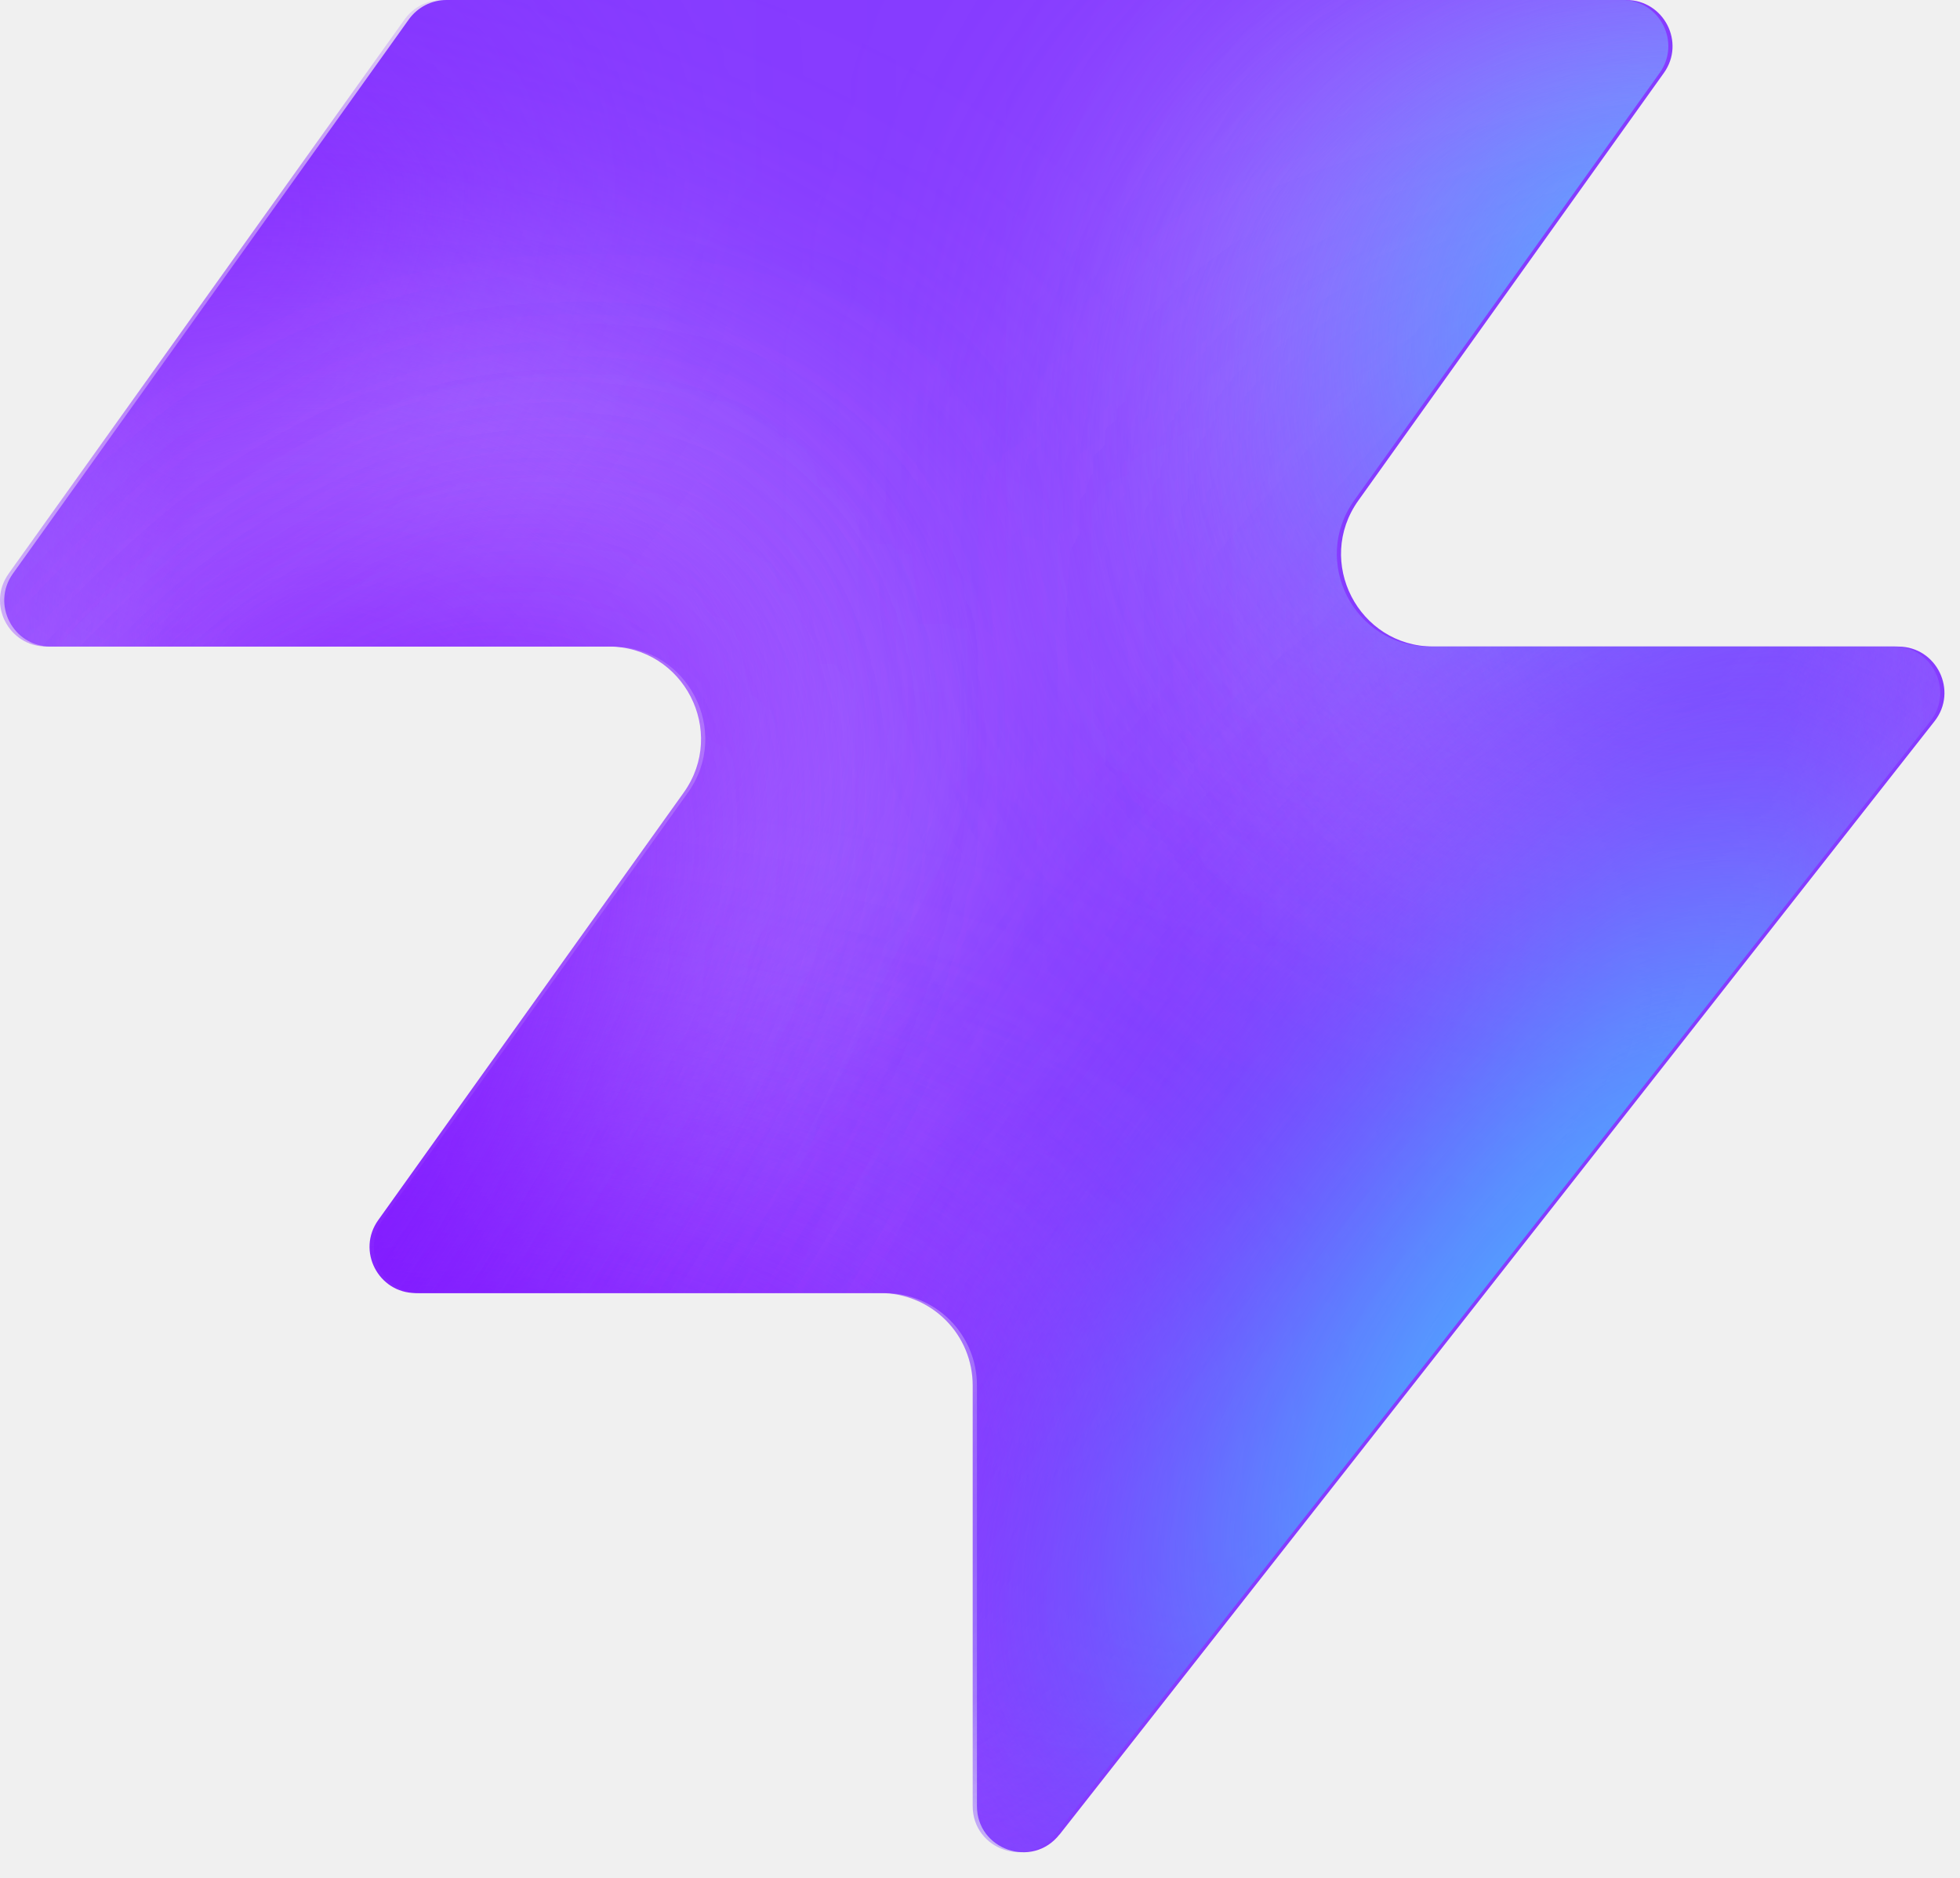
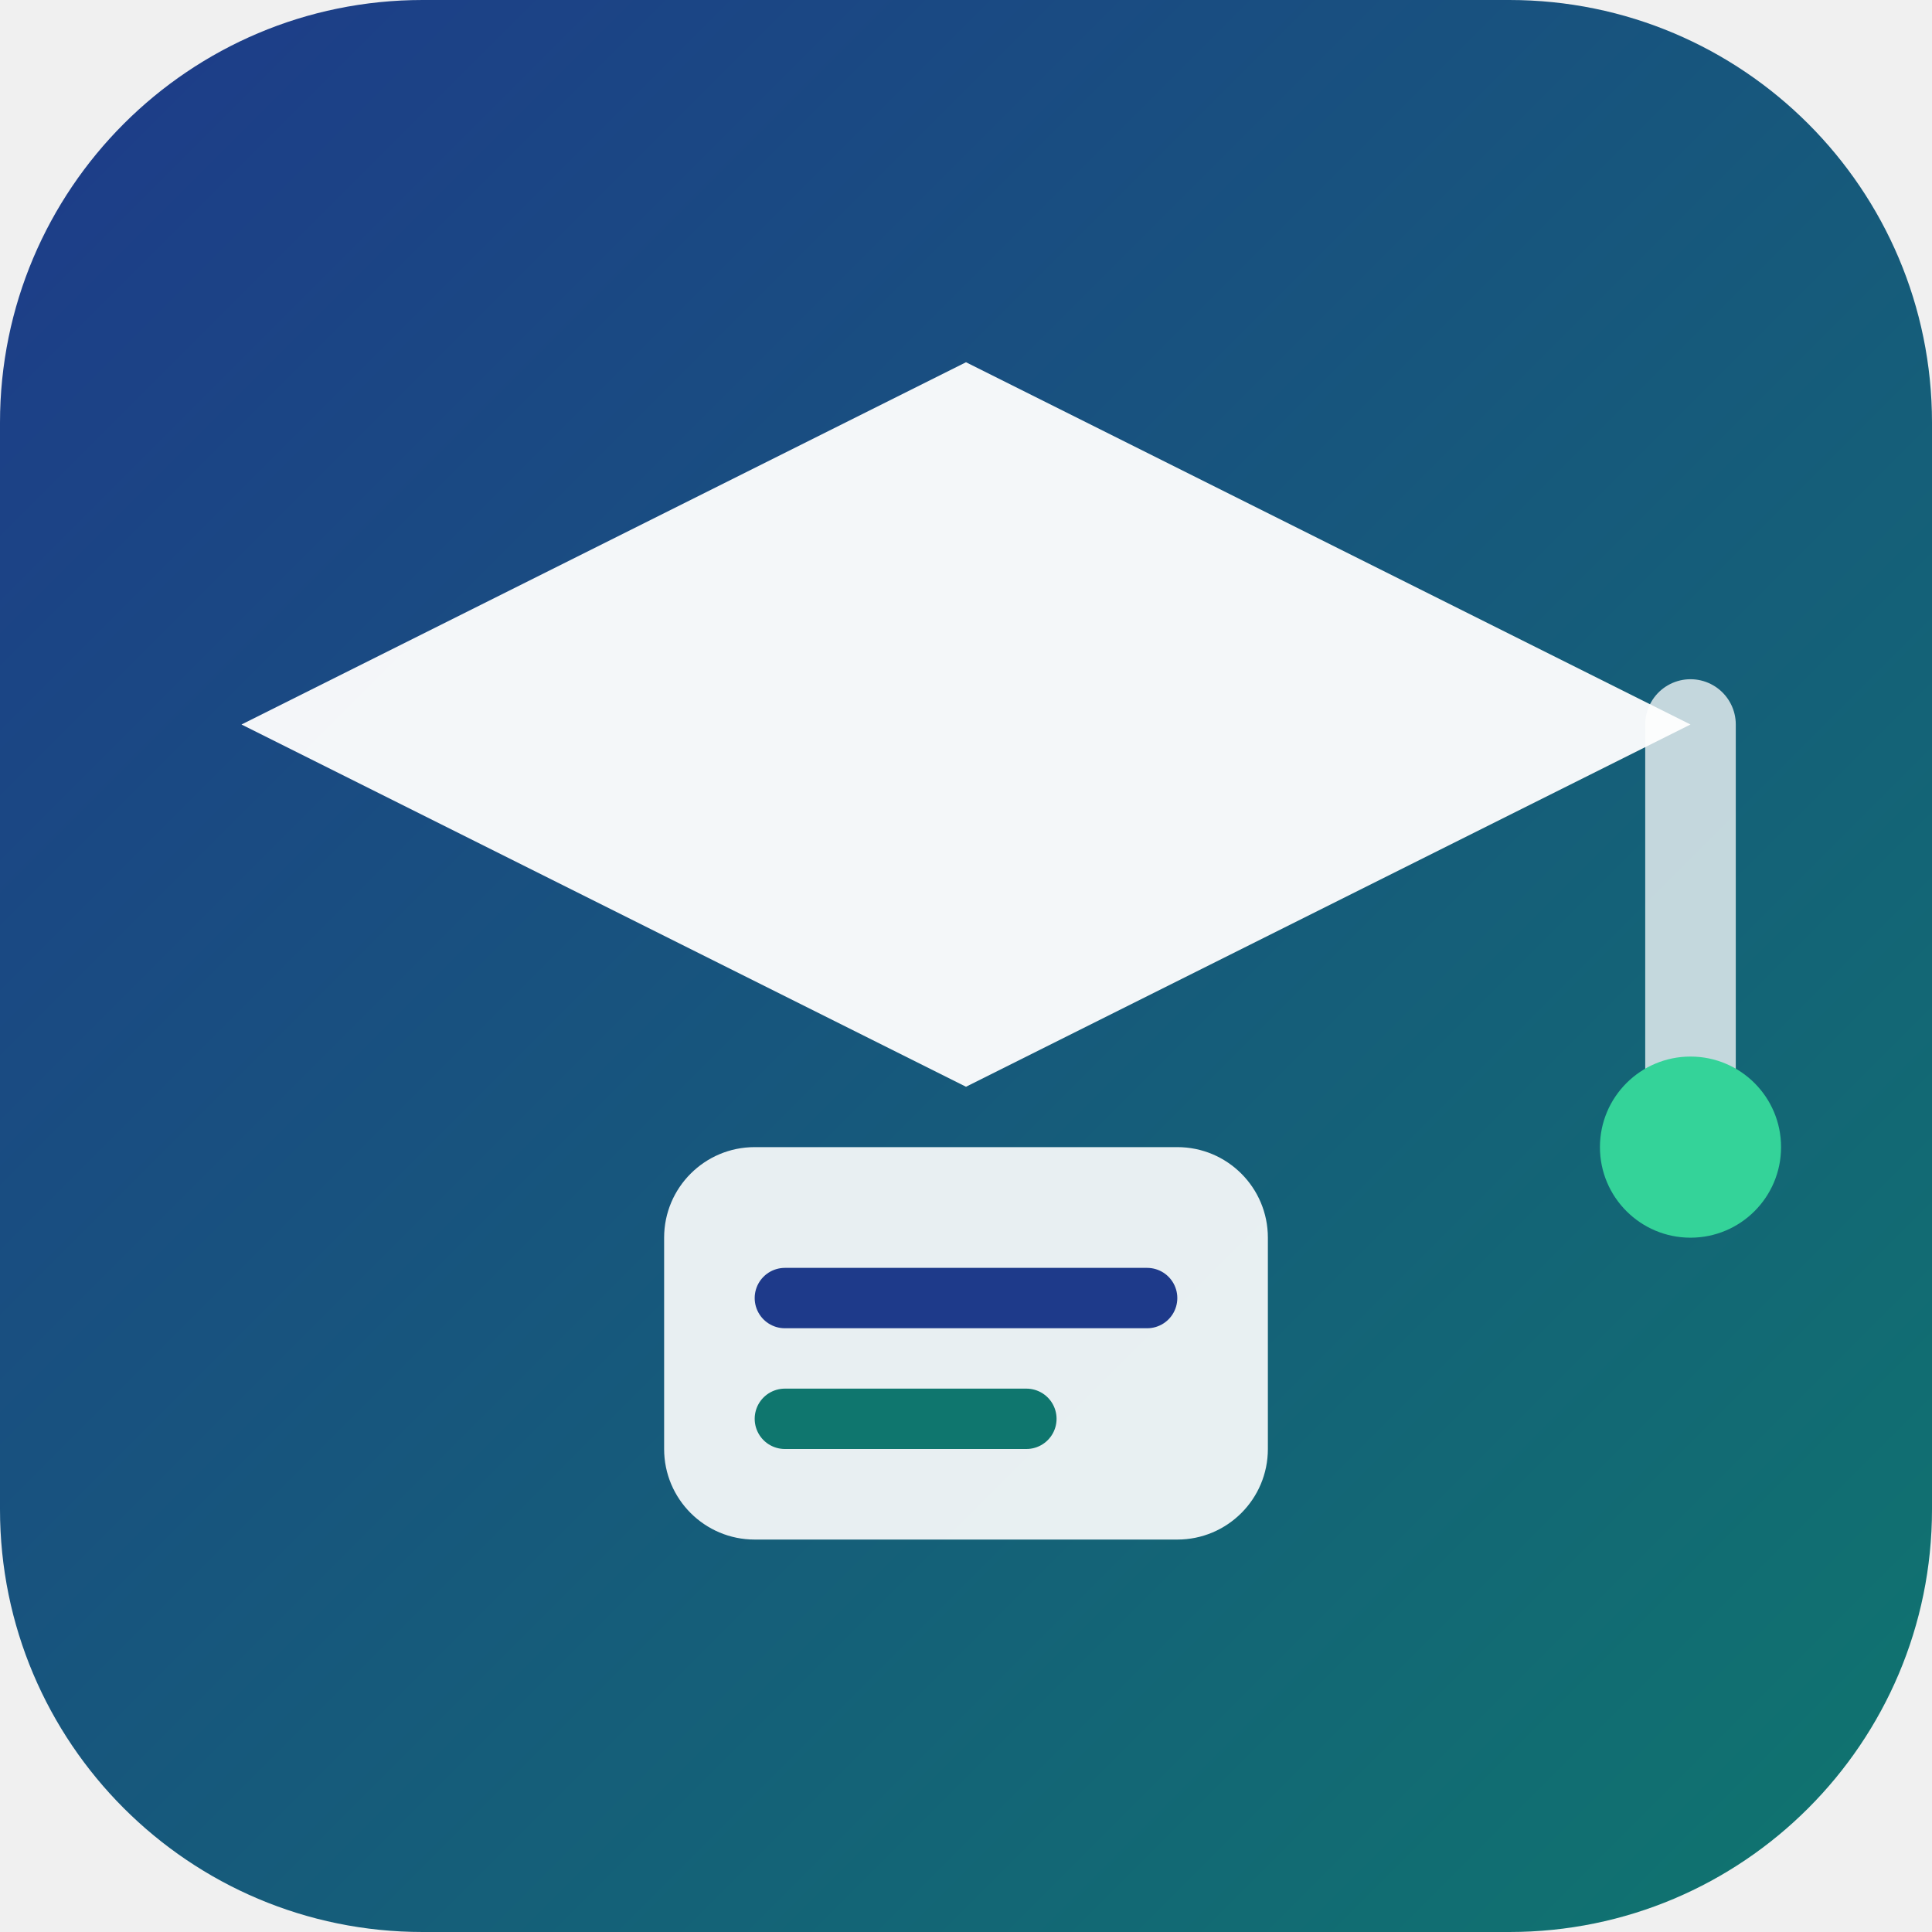
- <svg xmlns="http://www.w3.org/2000/svg" width="48" height="46" fill="none" viewBox="0 0 48 46">
-   <path fill="#863bff" d="M25.946 44.938c-.664.845-2.021.375-2.021-.698V33.937a2.26 2.26 0 0 0-2.262-2.262H10.287c-.92 0-1.456-1.04-.92-1.788l7.48-10.471c1.07-1.497 0-3.578-1.842-3.578H1.237c-.92 0-1.456-1.04-.92-1.788L10.013.474c.214-.297.556-.474.92-.474h28.894c.92 0 1.456 1.04.92 1.788l-7.48 10.471c-1.07 1.498 0 3.579 1.842 3.579h11.377c.943 0 1.473 1.088.89 1.83L25.947 44.94z" style="fill:#863bff;fill:color(display-p3 .525 .23 1);fill-opacity:1" />
-   <mask id="a" width="48" height="46" x="0" y="0" maskUnits="userSpaceOnUse" style="mask-type:alpha">
-     <path fill="#000" d="M25.842 44.938c-.664.844-2.021.375-2.021-.698V33.937a2.26 2.26 0 0 0-2.262-2.262H10.183c-.92 0-1.456-1.04-.92-1.788l7.48-10.471c1.07-1.498 0-3.579-1.842-3.579H1.133c-.92 0-1.456-1.04-.92-1.787L9.91.473c.214-.297.556-.474.92-.474h28.894c.92 0 1.456 1.04.92 1.788l-7.48 10.471c-1.07 1.498 0 3.578 1.842 3.578h11.377c.943 0 1.473 1.088.89 1.832L25.843 44.94z" style="fill:#000;fill-opacity:1" />
-   </mask>
-   <g mask="url(#a)">
-     <g filter="url(#b)">
-       <ellipse cx="5.508" cy="14.704" fill="#ede6ff" rx="5.508" ry="14.704" style="fill:#ede6ff;fill:color(display-p3 .927 .903 1);fill-opacity:1" transform="matrix(.00324 1 1 -.00324 -4.47 31.516)" />
-     </g>
-     <g filter="url(#c)">
-       <ellipse cx="10.399" cy="29.851" fill="#ede6ff" rx="10.399" ry="29.851" style="fill:#ede6ff;fill:color(display-p3 .927 .903 1);fill-opacity:1" transform="matrix(.00324 1 1 -.00324 -39.328 7.883)" />
-     </g>
-     <g filter="url(#d)">
-       <ellipse cx="5.508" cy="30.487" fill="#7e14ff" rx="5.508" ry="30.487" style="fill:#7e14ff;fill:color(display-p3 .492 .077 1);fill-opacity:1" transform="rotate(89.814 -25.913 -14.639)scale(1 -1)" />
-     </g>
-     <g filter="url(#e)">
-       <ellipse cx="5.508" cy="30.599" fill="#7e14ff" rx="5.508" ry="30.599" style="fill:#7e14ff;fill:color(display-p3 .492 .077 1);fill-opacity:1" transform="rotate(89.814 -32.644 -3.334)scale(1 -1)" />
-     </g>
-     <g filter="url(#f)">
-       <ellipse cx="5.508" cy="30.599" fill="#7e14ff" rx="5.508" ry="30.599" style="fill:#7e14ff;fill:color(display-p3 .492 .077 1);fill-opacity:1" transform="matrix(.00324 1 1 -.00324 -34.34 30.47)" />
-     </g>
-     <g filter="url(#g)">
-       <ellipse cx="14.072" cy="22.078" fill="#ede6ff" rx="14.072" ry="22.078" style="fill:#ede6ff;fill:color(display-p3 .927 .903 1);fill-opacity:1" transform="rotate(93.35 24.506 48.493)scale(-1 1)" />
-     </g>
-     <g filter="url(#h)">
-       <ellipse cx="3.47" cy="21.501" fill="#7e14ff" rx="3.47" ry="21.501" style="fill:#7e14ff;fill:color(display-p3 .492 .077 1);fill-opacity:1" transform="rotate(89.009 28.708 47.59)scale(-1 1)" />
-     </g>
-     <g filter="url(#i)">
-       <ellipse cx="3.47" cy="21.501" fill="#7e14ff" rx="3.47" ry="21.501" style="fill:#7e14ff;fill:color(display-p3 .492 .077 1);fill-opacity:1" transform="rotate(89.009 28.708 47.59)scale(-1 1)" />
-     </g>
-     <g filter="url(#j)">
-       <ellipse cx=".387" cy="8.972" fill="#7e14ff" rx="4.407" ry="29.108" style="fill:#7e14ff;fill:color(display-p3 .492 .077 1);fill-opacity:1" transform="rotate(39.51 .387 8.972)" />
-     </g>
-     <g filter="url(#k)">
-       <ellipse cx="47.523" cy="-6.092" fill="#7e14ff" rx="4.407" ry="29.108" style="fill:#7e14ff;fill:color(display-p3 .492 .077 1);fill-opacity:1" transform="rotate(37.892 47.523 -6.092)" />
-     </g>
-     <g filter="url(#l)">
-       <ellipse cx="41.412" cy="6.333" fill="#47bfff" rx="5.971" ry="9.665" style="fill:#47bfff;fill:color(display-p3 .28 .748 1);fill-opacity:1" transform="rotate(37.892 41.412 6.333)" />
-     </g>
-     <g filter="url(#m)">
-       <ellipse cx="-1.879" cy="38.332" fill="#7e14ff" rx="4.407" ry="29.108" style="fill:#7e14ff;fill:color(display-p3 .492 .077 1);fill-opacity:1" transform="rotate(37.892 -1.88 38.332)" />
-     </g>
-     <g filter="url(#n)">
-       <ellipse cx="-1.879" cy="38.332" fill="#7e14ff" rx="4.407" ry="29.108" style="fill:#7e14ff;fill:color(display-p3 .492 .077 1);fill-opacity:1" transform="rotate(37.892 -1.88 38.332)" />
-     </g>
-     <g filter="url(#o)">
-       <ellipse cx="35.651" cy="29.907" fill="#7e14ff" rx="4.407" ry="29.108" style="fill:#7e14ff;fill:color(display-p3 .492 .077 1);fill-opacity:1" transform="rotate(37.892 35.651 29.907)" />
-     </g>
-     <g filter="url(#p)">
-       <ellipse cx="38.418" cy="32.4" fill="#47bfff" rx="5.971" ry="15.297" style="fill:#47bfff;fill:color(display-p3 .28 .748 1);fill-opacity:1" transform="rotate(37.892 38.418 32.4)" />
-     </g>
-   </g>
+ <svg xmlns="http://www.w3.org/2000/svg" viewBox="0 0 64 64">
  <defs>
-     <filter id="b" width="60.045" height="41.654" x="-19.77" y="16.149" color-interpolation-filters="sRGB" filterUnits="userSpaceOnUse">
-       <feFlood flood-opacity="0" result="BackgroundImageFix" />
-       <feBlend in="SourceGraphic" in2="BackgroundImageFix" result="shape" />
-       <feGaussianBlur result="effect1_foregroundBlur_2002_17158" stdDeviation="7.659" />
-     </filter>
-     <filter id="c" width="90.34" height="51.437" x="-54.613" y="-7.533" color-interpolation-filters="sRGB" filterUnits="userSpaceOnUse">
-       <feFlood flood-opacity="0" result="BackgroundImageFix" />
-       <feBlend in="SourceGraphic" in2="BackgroundImageFix" result="shape" />
-       <feGaussianBlur result="effect1_foregroundBlur_2002_17158" stdDeviation="7.659" />
-     </filter>
-     <filter id="d" width="79.355" height="29.4" x="-49.64" y="2.03" color-interpolation-filters="sRGB" filterUnits="userSpaceOnUse">
-       <feFlood flood-opacity="0" result="BackgroundImageFix" />
-       <feBlend in="SourceGraphic" in2="BackgroundImageFix" result="shape" />
-       <feGaussianBlur result="effect1_foregroundBlur_2002_17158" stdDeviation="4.596" />
-     </filter>
-     <filter id="e" width="79.579" height="29.4" x="-45.045" y="20.029" color-interpolation-filters="sRGB" filterUnits="userSpaceOnUse">
-       <feFlood flood-opacity="0" result="BackgroundImageFix" />
-       <feBlend in="SourceGraphic" in2="BackgroundImageFix" result="shape" />
-       <feGaussianBlur result="effect1_foregroundBlur_2002_17158" stdDeviation="4.596" />
-     </filter>
-     <filter id="f" width="79.579" height="29.4" x="-43.513" y="21.178" color-interpolation-filters="sRGB" filterUnits="userSpaceOnUse">
-       <feFlood flood-opacity="0" result="BackgroundImageFix" />
-       <feBlend in="SourceGraphic" in2="BackgroundImageFix" result="shape" />
-       <feGaussianBlur result="effect1_foregroundBlur_2002_17158" stdDeviation="4.596" />
-     </filter>
-     <filter id="g" width="74.749" height="58.852" x="15.756" y="-17.901" color-interpolation-filters="sRGB" filterUnits="userSpaceOnUse">
-       <feFlood flood-opacity="0" result="BackgroundImageFix" />
-       <feBlend in="SourceGraphic" in2="BackgroundImageFix" result="shape" />
-       <feGaussianBlur result="effect1_foregroundBlur_2002_17158" stdDeviation="7.659" />
-     </filter>
-     <filter id="h" width="61.377" height="25.362" x="23.548" y="2.284" color-interpolation-filters="sRGB" filterUnits="userSpaceOnUse">
-       <feFlood flood-opacity="0" result="BackgroundImageFix" />
-       <feBlend in="SourceGraphic" in2="BackgroundImageFix" result="shape" />
-       <feGaussianBlur result="effect1_foregroundBlur_2002_17158" stdDeviation="4.596" />
-     </filter>
-     <filter id="i" width="61.377" height="25.362" x="23.548" y="2.284" color-interpolation-filters="sRGB" filterUnits="userSpaceOnUse">
-       <feFlood flood-opacity="0" result="BackgroundImageFix" />
-       <feBlend in="SourceGraphic" in2="BackgroundImageFix" result="shape" />
-       <feGaussianBlur result="effect1_foregroundBlur_2002_17158" stdDeviation="4.596" />
-     </filter>
-     <filter id="j" width="56.045" height="63.649" x="-27.636" y="-22.853" color-interpolation-filters="sRGB" filterUnits="userSpaceOnUse">
-       <feFlood flood-opacity="0" result="BackgroundImageFix" />
-       <feBlend in="SourceGraphic" in2="BackgroundImageFix" result="shape" />
-       <feGaussianBlur result="effect1_foregroundBlur_2002_17158" stdDeviation="4.596" />
-     </filter>
-     <filter id="k" width="54.814" height="64.646" x="20.116" y="-38.415" color-interpolation-filters="sRGB" filterUnits="userSpaceOnUse">
-       <feFlood flood-opacity="0" result="BackgroundImageFix" />
-       <feBlend in="SourceGraphic" in2="BackgroundImageFix" result="shape" />
-       <feGaussianBlur result="effect1_foregroundBlur_2002_17158" stdDeviation="4.596" />
-     </filter>
-     <filter id="l" width="33.541" height="35.313" x="24.641" y="-11.323" color-interpolation-filters="sRGB" filterUnits="userSpaceOnUse">
-       <feFlood flood-opacity="0" result="BackgroundImageFix" />
-       <feBlend in="SourceGraphic" in2="BackgroundImageFix" result="shape" />
-       <feGaussianBlur result="effect1_foregroundBlur_2002_17158" stdDeviation="4.596" />
-     </filter>
-     <filter id="m" width="54.814" height="64.646" x="-29.286" y="6.009" color-interpolation-filters="sRGB" filterUnits="userSpaceOnUse">
-       <feFlood flood-opacity="0" result="BackgroundImageFix" />
-       <feBlend in="SourceGraphic" in2="BackgroundImageFix" result="shape" />
-       <feGaussianBlur result="effect1_foregroundBlur_2002_17158" stdDeviation="4.596" />
-     </filter>
-     <filter id="n" width="54.814" height="64.646" x="-29.286" y="6.009" color-interpolation-filters="sRGB" filterUnits="userSpaceOnUse">
-       <feFlood flood-opacity="0" result="BackgroundImageFix" />
-       <feBlend in="SourceGraphic" in2="BackgroundImageFix" result="shape" />
-       <feGaussianBlur result="effect1_foregroundBlur_2002_17158" stdDeviation="4.596" />
-     </filter>
-     <filter id="o" width="54.814" height="64.646" x="8.244" y="-2.416" color-interpolation-filters="sRGB" filterUnits="userSpaceOnUse">
-       <feFlood flood-opacity="0" result="BackgroundImageFix" />
-       <feBlend in="SourceGraphic" in2="BackgroundImageFix" result="shape" />
-       <feGaussianBlur result="effect1_foregroundBlur_2002_17158" stdDeviation="4.596" />
-     </filter>
-     <filter id="p" width="39.409" height="43.623" x="18.713" y="10.588" color-interpolation-filters="sRGB" filterUnits="userSpaceOnUse">
-       <feFlood flood-opacity="0" result="BackgroundImageFix" />
-       <feBlend in="SourceGraphic" in2="BackgroundImageFix" result="shape" />
-       <feGaussianBlur result="effect1_foregroundBlur_2002_17158" stdDeviation="4.596" />
-     </filter>
+     <linearGradient id="bg" x1="0%" y1="0%" x2="100%" y2="100%">
+       <stop offset="0%" style="stop-color:#1e3a8a" />
+       <stop offset="100%" style="stop-color:#0f766e" />
+     </linearGradient>
  </defs>
+   <rect width="64" height="64" rx="14" fill="url(#bg)" />
+   <polygon points="32,12 56,24 32,36 8,24" fill="white" opacity="0.95" />
+   <line x1="56" y1="24" x2="56" y2="36" stroke="white" stroke-width="3" stroke-linecap="round" opacity="0.75" />
+   <circle cx="56" cy="38" r="3" fill="#34d399" />
+   <rect x="22" y="38" width="20" height="13" rx="3" fill="white" opacity="0.9" />
+   <line x1="26" y1="43" x2="38" y2="43" stroke="#1e3a8a" stroke-width="2" stroke-linecap="round" />
+   <line x1="26" y1="47" x2="34" y2="47" stroke="#0f766e" stroke-width="2" stroke-linecap="round" />
</svg>
